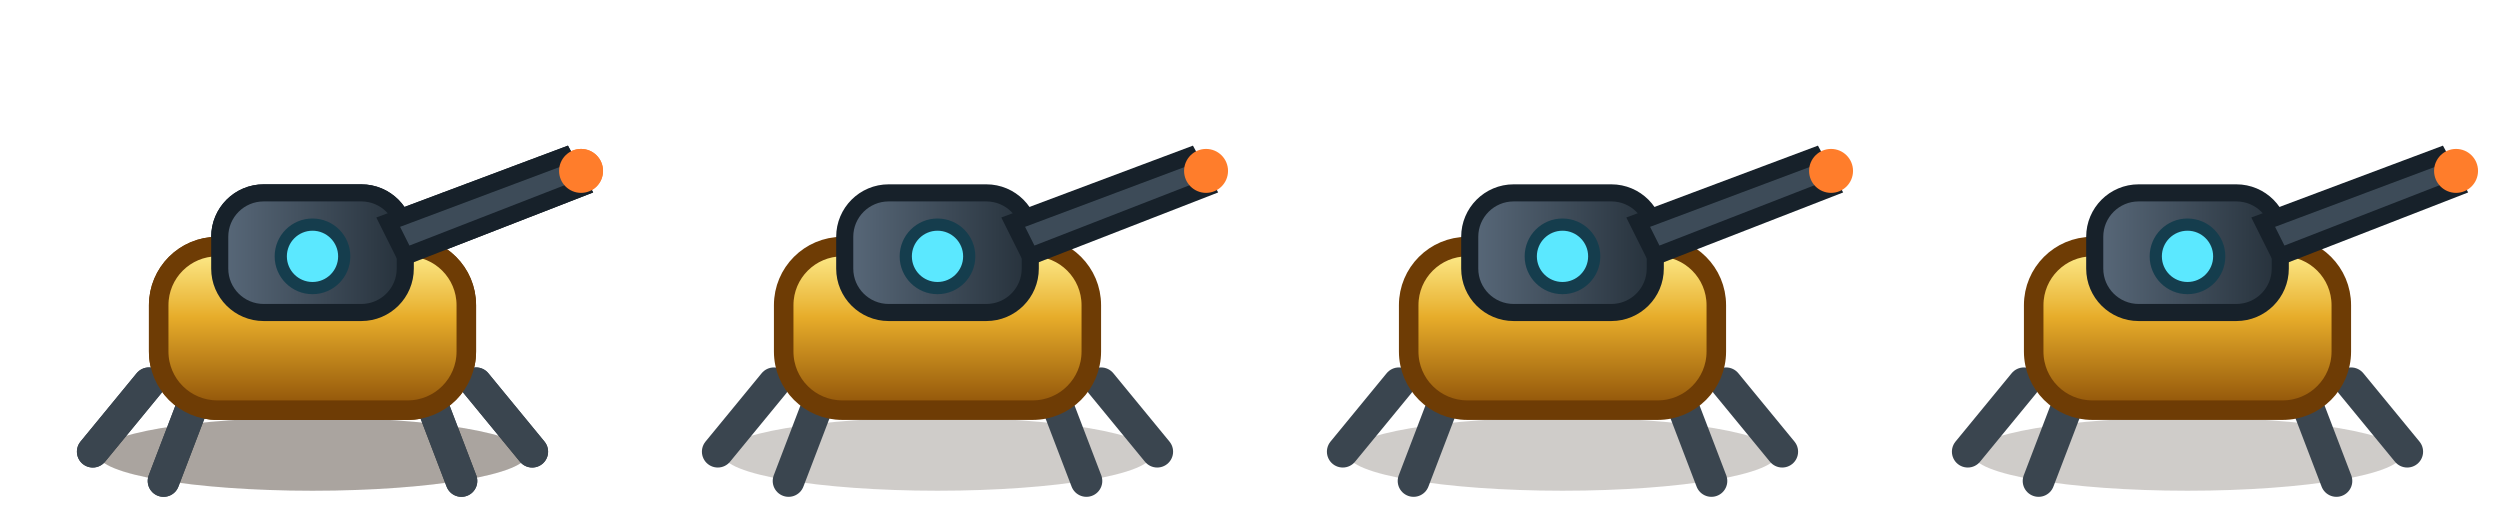
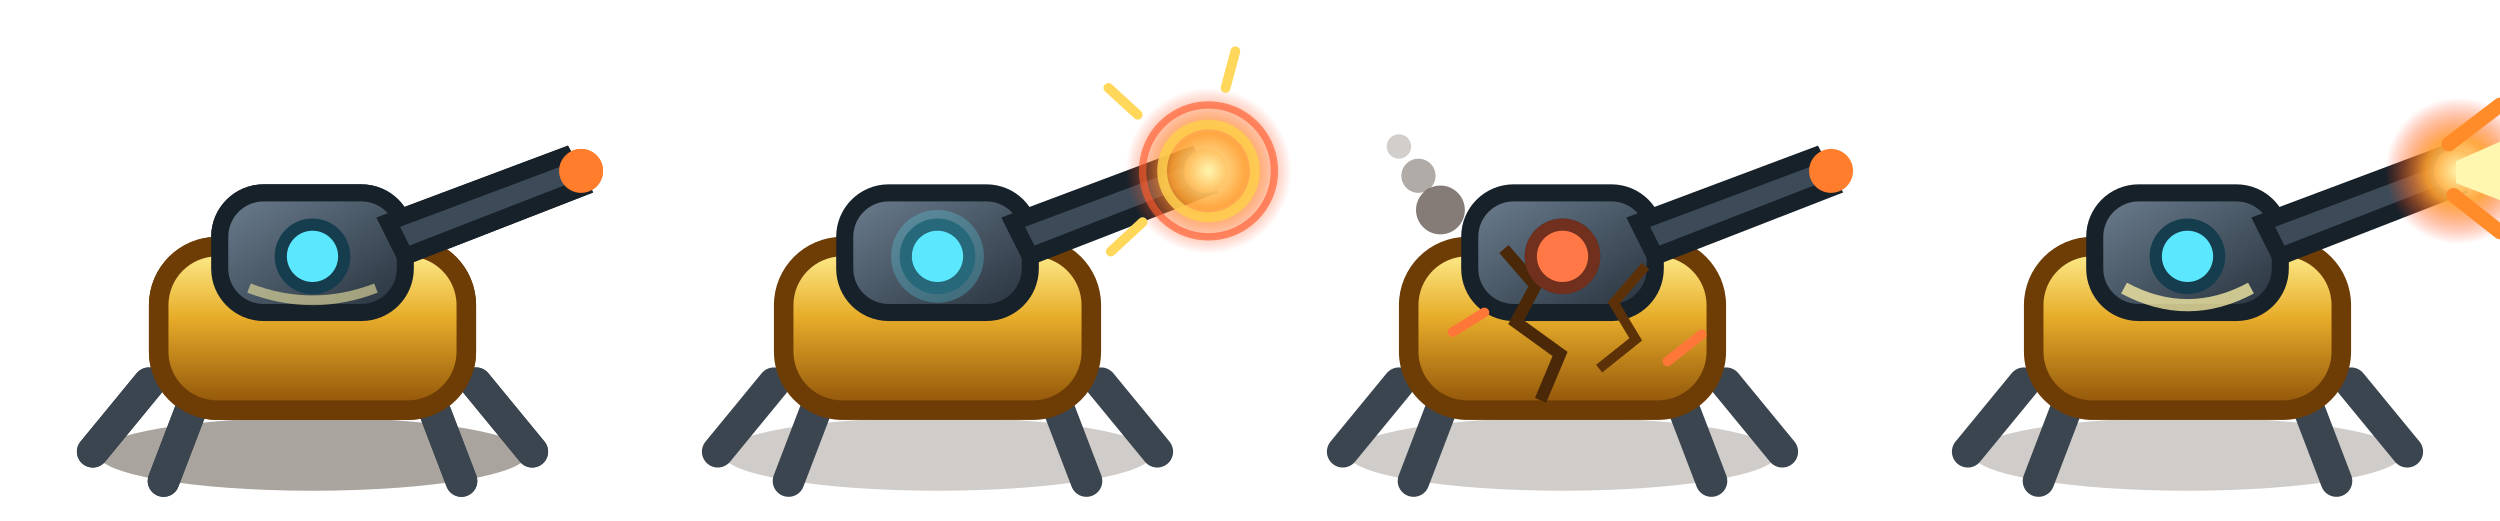
<svg xmlns="http://www.w3.org/2000/svg" width="1024" height="213" viewBox="0 0 1024 213">
  <defs>
    <linearGradient id="bgold" x1="0" y1="0" x2="0" y2="1">
      <stop stop-color="#fff093" />
      <stop offset=".43" stop-color="#e7ad2a" />
      <stop offset="1" stop-color="#8d5008" />
    </linearGradient>
-     <linearGradient id="armor">
-       <stop stop-color="#59697a" />
+     <linearGradient id="armor" x1="0" y1="0" x2="1" y2="1">
+       <stop stop-color="#6d7f91" />
      <stop offset="1" stop-color="#26313b" />
    </linearGradient>
+     <radialGradient id="chargeGlow">
+       <stop stop-color="#fff7b0" stop-opacity="1" />
+       <stop offset=".45" stop-color="#ff9e2d" stop-opacity=".9" />
+       <stop offset="1" stop-color="#ff3c19" stop-opacity="0" />
+     </radialGradient>
  </defs>
-   <g id="tank">
+   <g id="tank-base">
    <ellipse cx="128" cy="186" rx="88" ry="15" fill="#25160b" opacity=".22" />
    <path d="M61 157 L38 185 M80 163 L67 197 M176 163 L189 197 M195 157 L218 185" stroke="#3a454f" stroke-width="13" stroke-linecap="round" />
    <rect x="65" y="101" width="126" height="67" rx="24" fill="url(#bgold)" stroke="#6e3c05" stroke-width="8" />
    <rect x="90" y="79" width="76" height="49" rx="18" fill="url(#armor)" stroke="#17212a" stroke-width="7" />
    <circle cx="128" cy="105" r="13" fill="#5be8ff" stroke="#153d4d" stroke-width="5" />
    <path d="M159 91 L231 64 L238 77 L166 105Z" fill="#3d4b58" stroke="#17212a" stroke-width="7" />
    <circle cx="238" cy="70" r="9" fill="#ff7d2b" />
  </g>
-   <use href="#tank" x="0" />
-   <use href="#tank" x="256" />
-   <use href="#tank" x="512" />
-   <use href="#tank" x="768" />
+   <g>
+     <use href="#tank-base" />
+     <path d="M102 118 Q128 128 154 118" fill="none" stroke="#fff3a8" stroke-width="4" opacity=".55" />
+   </g>
+   <g transform="translate(256 0)">
+     <use href="#tank-base" />
+     <circle cx="239" cy="70" r="34" fill="url(#chargeGlow)" />
+     <circle cx="239" cy="70" r="19" fill="none" stroke="#ffcf4d" stroke-width="4" opacity=".85" />
+     <circle cx="239" cy="70" r="27" fill="none" stroke="#ff5b2d" stroke-width="3" opacity=".65" />
+     <path d="M210 47 L198 36 M212 91 L199 103 M246 36 L250 21" stroke="#ffd75a" stroke-width="4" stroke-linecap="round" />
+     <circle cx="128" cy="105" r="19" fill="#5be8ff" opacity=".25" />
+   </g>
+   <g transform="translate(512 0)">
+     <use href="#tank-base" />
+     <path d="M104 102 L117 117 L109 132 L127 145 L119 164" fill="none" stroke="#4b2807" stroke-width="5" />
+     <path d="M162 109 L149 124 L158 139 L143 151" fill="none" stroke="#5d3107" stroke-width="4" />
+     <path d="M83 136 L96 128 M171 148 L185 137" stroke="#ff7738" stroke-width="4" stroke-linecap="round" />
+     <circle cx="78" cy="86" r="10" fill="#43362f" opacity=".65" />
+     <circle cx="69" cy="72" r="7" fill="#51453e" opacity=".45" />
+     <circle cx="61" cy="60" r="5" fill="#665950" opacity=".3" />
+     <circle cx="128" cy="105" r="13" fill="#ff7846" stroke="#71301e" stroke-width="5" />
+   </g>
+   <g transform="translate(768 0)">
+     <use href="#tank-base" />
+     <circle cx="239" cy="70" r="30" fill="url(#chargeGlow)" />
+     <path d="M238 66 L256 58 L256 82 L238 75Z" fill="#fff7b0" />
+     <path d="M235 59 L256 43 M237 80 L256 95" stroke="#ff8c28" stroke-width="6" stroke-linecap="round" />
+     <path d="M102 118 Q128 132 154 118" fill="none" stroke="#fff3a8" stroke-width="5" opacity=".75" />
+   </g>
</svg>
